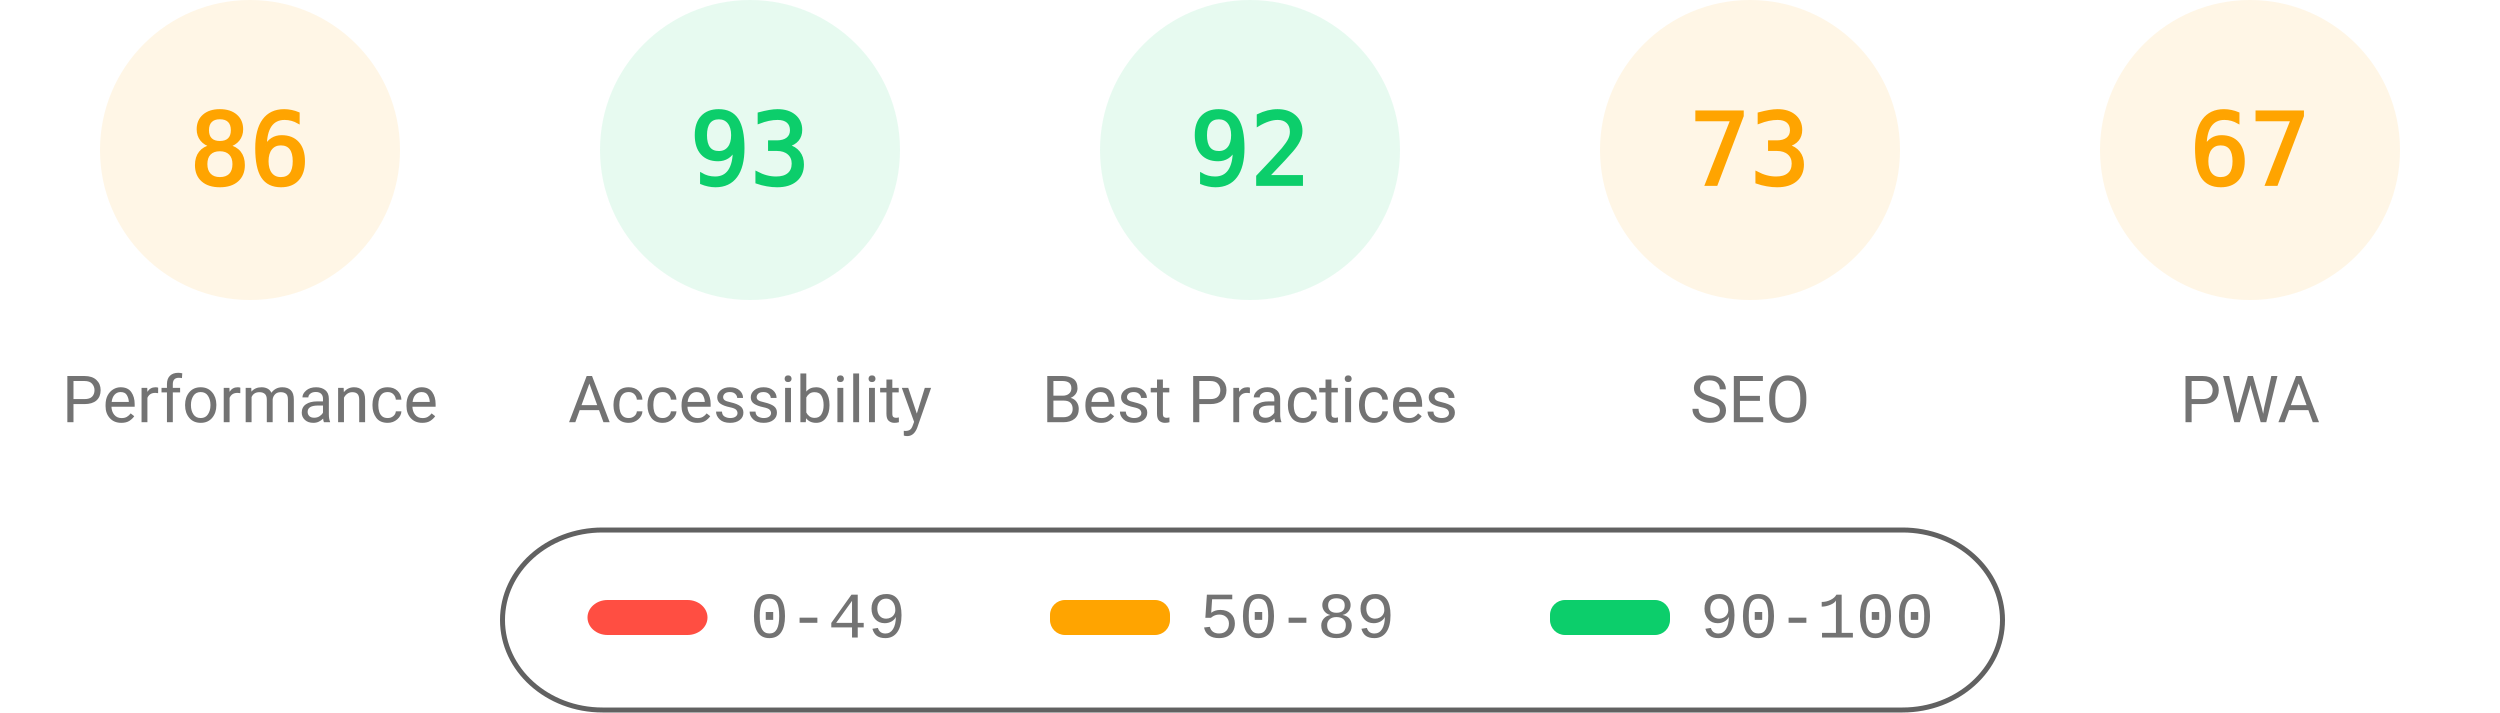
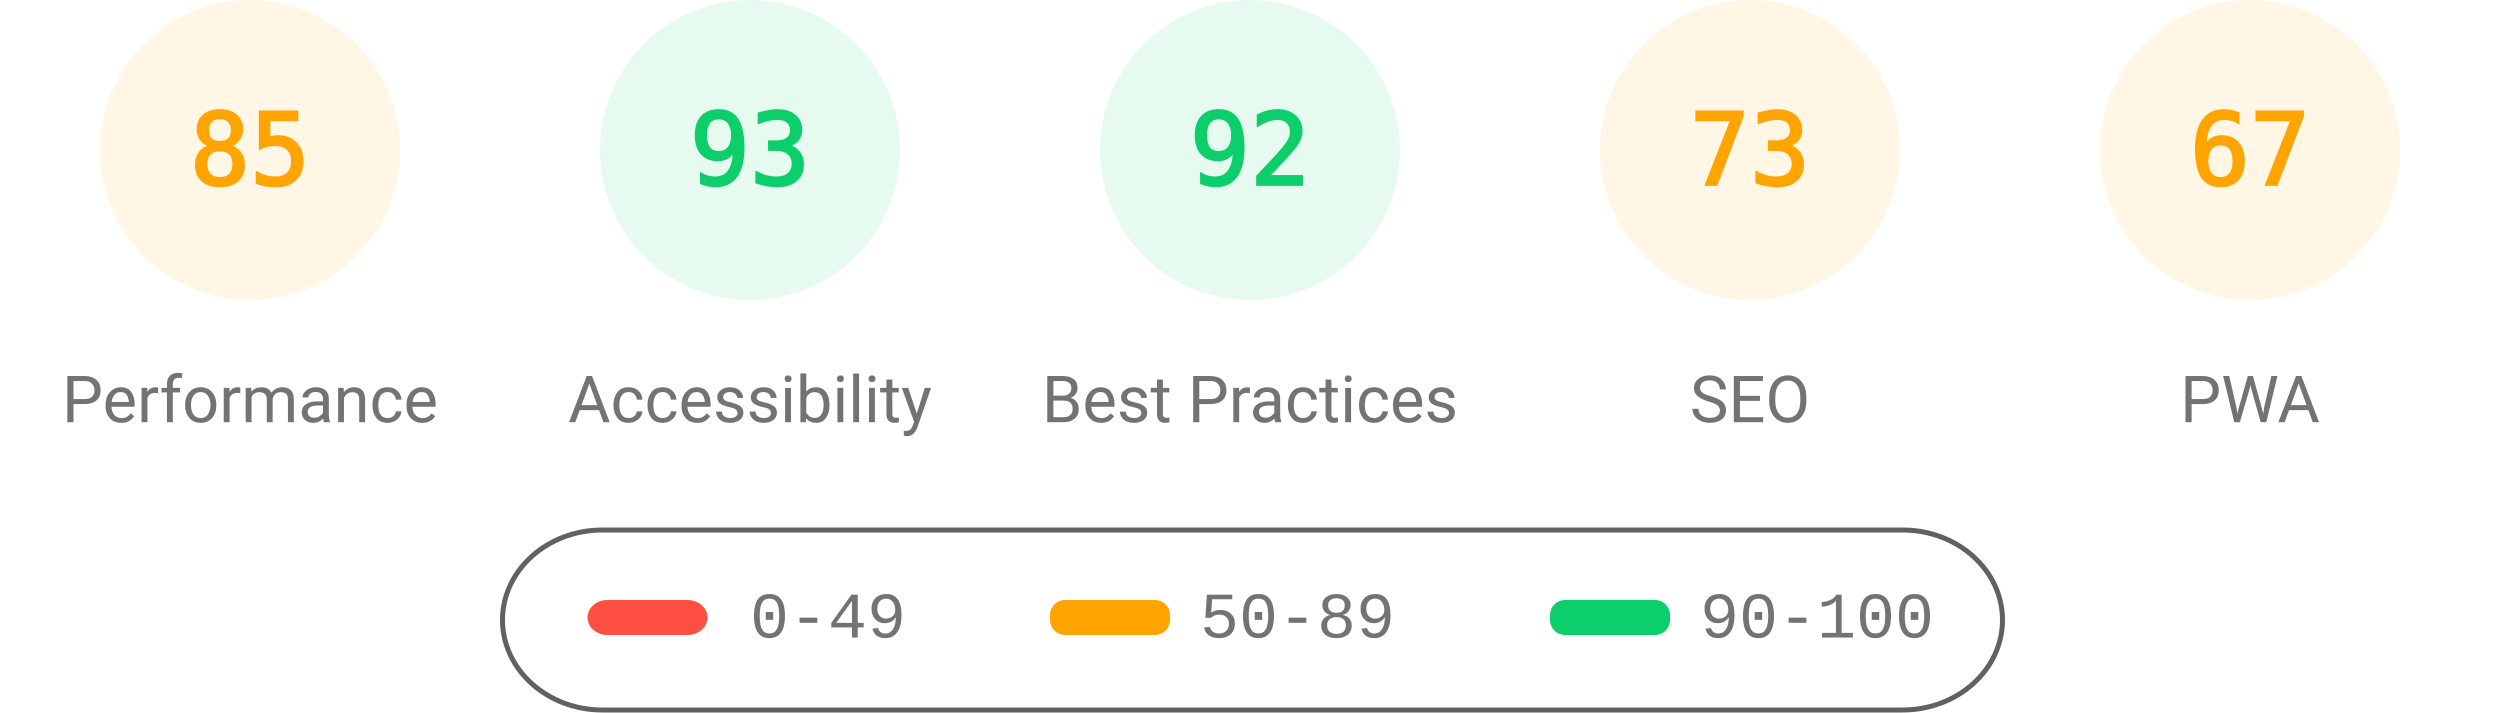
<svg xmlns="http://www.w3.org/2000/svg" fill="none" width="1000" height="285">
  <style>.gauge-base{opacity:.1}.gauge-arc{fill:none;animation-delay:250ms;stroke-linecap:round;transform:rotate(-90deg);transform-origin:100px 60px;animation:load-gauge 1s ease forwards}.guage-text{font-size:40px;font-family:monospace;text-align:center}.guage-red{color:#ff4e42;fill:#ff4e42;stroke:#ff4e42}.guage-orange{color:#ffa400;fill:#ffa400;stroke:#ffa400}.guage-green{color:#0cce6b;fill:#0cce6b;stroke:#0cce6b}.guage-undefined{color:#5c5c5c;fill:#5c5c5c;stroke:#5c5c5c}.guage-title{color:#737373;fill:#737373;stroke:none;font-size:26px;line-height:26px;font-family:Roboto,Halvetica,Arial,sans-serif}@keyframes load-gauge{from{stroke-dasharray:0 352.858}}</style>
  <svg class="guage-div guage-perf guage-orange" viewBox="0 0 200 200" width="200" height="200">
    <circle class="gauge-base" r="56" cx="100" cy="60" stroke-width="8" />
-     <circle class="gauge-arc guage-arc-1" r="56" cx="100" cy="60" stroke-width="8" style="stroke-dasharray:302.598,351.858" />
-     <text class="guage-text" x="100" y="60" alignment-baseline="central" dominant-baseline="central" text-anchor="middle">86</text>
+     <circle class="gauge-arc guage-arc-1" r="56" cx="100" cy="60" stroke-width="8" style="stroke-dasharray:299.079,351.858" />
+     <text class="guage-text" x="100" y="60" alignment-baseline="central" dominant-baseline="central" text-anchor="middle">85</text>
    <text class="guage-title" x="100" y="160" alignment-baseline="central" dominant-baseline="central" text-anchor="middle">Performance</text>
  </svg>
  <svg class="guage-div guage-acc guage-green" viewBox="0 0 200 200" width="200" height="200" x="200">
    <circle class="gauge-base" r="56" cx="100" cy="60" stroke-width="8" />
    <circle class="gauge-arc guage-arc-2" r="56" cx="100" cy="60" stroke-width="8" style="stroke-dasharray:327.228,351.858" />
    <text class="guage-text" x="100" y="60" alignment-baseline="central" dominant-baseline="central" text-anchor="middle">93</text>
    <text class="guage-title" x="100" y="160" alignment-baseline="central" dominant-baseline="central" text-anchor="middle">Accessibility</text>
  </svg>
  <svg class="guage-div guage-best guage-green" viewBox="0 0 200 200" width="200" height="200" x="400">
    <circle class="gauge-base" r="56" cx="100" cy="60" stroke-width="8" />
    <circle class="gauge-arc guage-arc-3" r="56" cx="100" cy="60" stroke-width="8" style="stroke-dasharray:323.709,351.858" />
    <text class="guage-text" x="100" y="60" alignment-baseline="central" dominant-baseline="central" text-anchor="middle">92</text>
    <text class="guage-title" x="100" y="160" alignment-baseline="central" dominant-baseline="central" text-anchor="middle">Best Practices</text>
  </svg>
  <svg class="guage-div guage-seo guage-orange" viewBox="0 0 200 200" width="200" height="200" x="600">
    <circle class="gauge-base" r="56" cx="100" cy="60" stroke-width="8" />
    <circle class="gauge-arc guage-arc-4" r="56" cx="100" cy="60" stroke-width="8" style="stroke-dasharray:256.856,351.858" />
    <text class="guage-text" x="100" y="60" alignment-baseline="central" dominant-baseline="central" text-anchor="middle">73</text>
    <text class="guage-title" x="100" y="160" alignment-baseline="central" dominant-baseline="central" text-anchor="middle">SEO</text>
  </svg>
  <svg class="guage-div guage-pwa guage-orange" viewBox="0 0 200 200" width="200" height="200" x="800">
    <circle class="gauge-base" r="56" cx="100" cy="60" stroke-width="8" />
    <circle class="gauge-arc guage-arc-4" r="56" cx="100" cy="60" stroke-width="8" style="stroke-dasharray:235.745,351.858" />
    <text class="guage-text" x="100" y="60" alignment-baseline="central" dominant-baseline="central" text-anchor="middle">67</text>
    <text class="guage-title" x="100" y="160" alignment-baseline="central" dominant-baseline="central" text-anchor="middle">PWA</text>
  </svg>
  <svg width="604" height="76" x="200" y="210">
    <path fill="none" id="canvas_background" d="M-1-1h604v80H-1z" />
    <rect fill-opacity="0" stroke="#616161" stroke-width="2" rx="40" id="svg_2" height="72" width="600" y="2" x="1" fill="#000" />
    <rect stroke="#000" rx="8" id="svg_3" height="14" width="48" y="30" x="35" stroke-opacity="null" stroke-width="0" fill="#ff4e42" />
    <rect stroke="#000" rx="6" id="svg_4" height="14" width="48" y="30" x="220" stroke-opacity="null" stroke-width="0" fill="#ffa400" />
    <rect stroke="#000" rx="6" id="svg_5" height="14" width="48" y="30" x="420" stroke-opacity="null" stroke-width="0" fill="#0cce6b" />
    <text xml:space="preserve" text-anchor="start" font-family="'Courier New', Courier, monospace" font-size="26" id="svg_6" y="45" x="100" stroke-opacity="null" stroke-width="0" stroke="#000" fill="#737373">0-49</text>
    <text xml:space="preserve" text-anchor="start" font-family="'Courier New', Courier, monospace" font-size="26" id="svg_7" y="45" x="280" stroke-opacity="null" stroke-width="0" stroke="#000" fill="#737373">50-89</text>
    <text xml:space="preserve" text-anchor="start" font-family="'Courier New', Courier, monospace" font-size="26" id="svg_8" y="45" x="480" stroke-opacity="null" stroke-width="0" stroke="#000" fill="#737373">90-100</text>
  </svg>
</svg>
